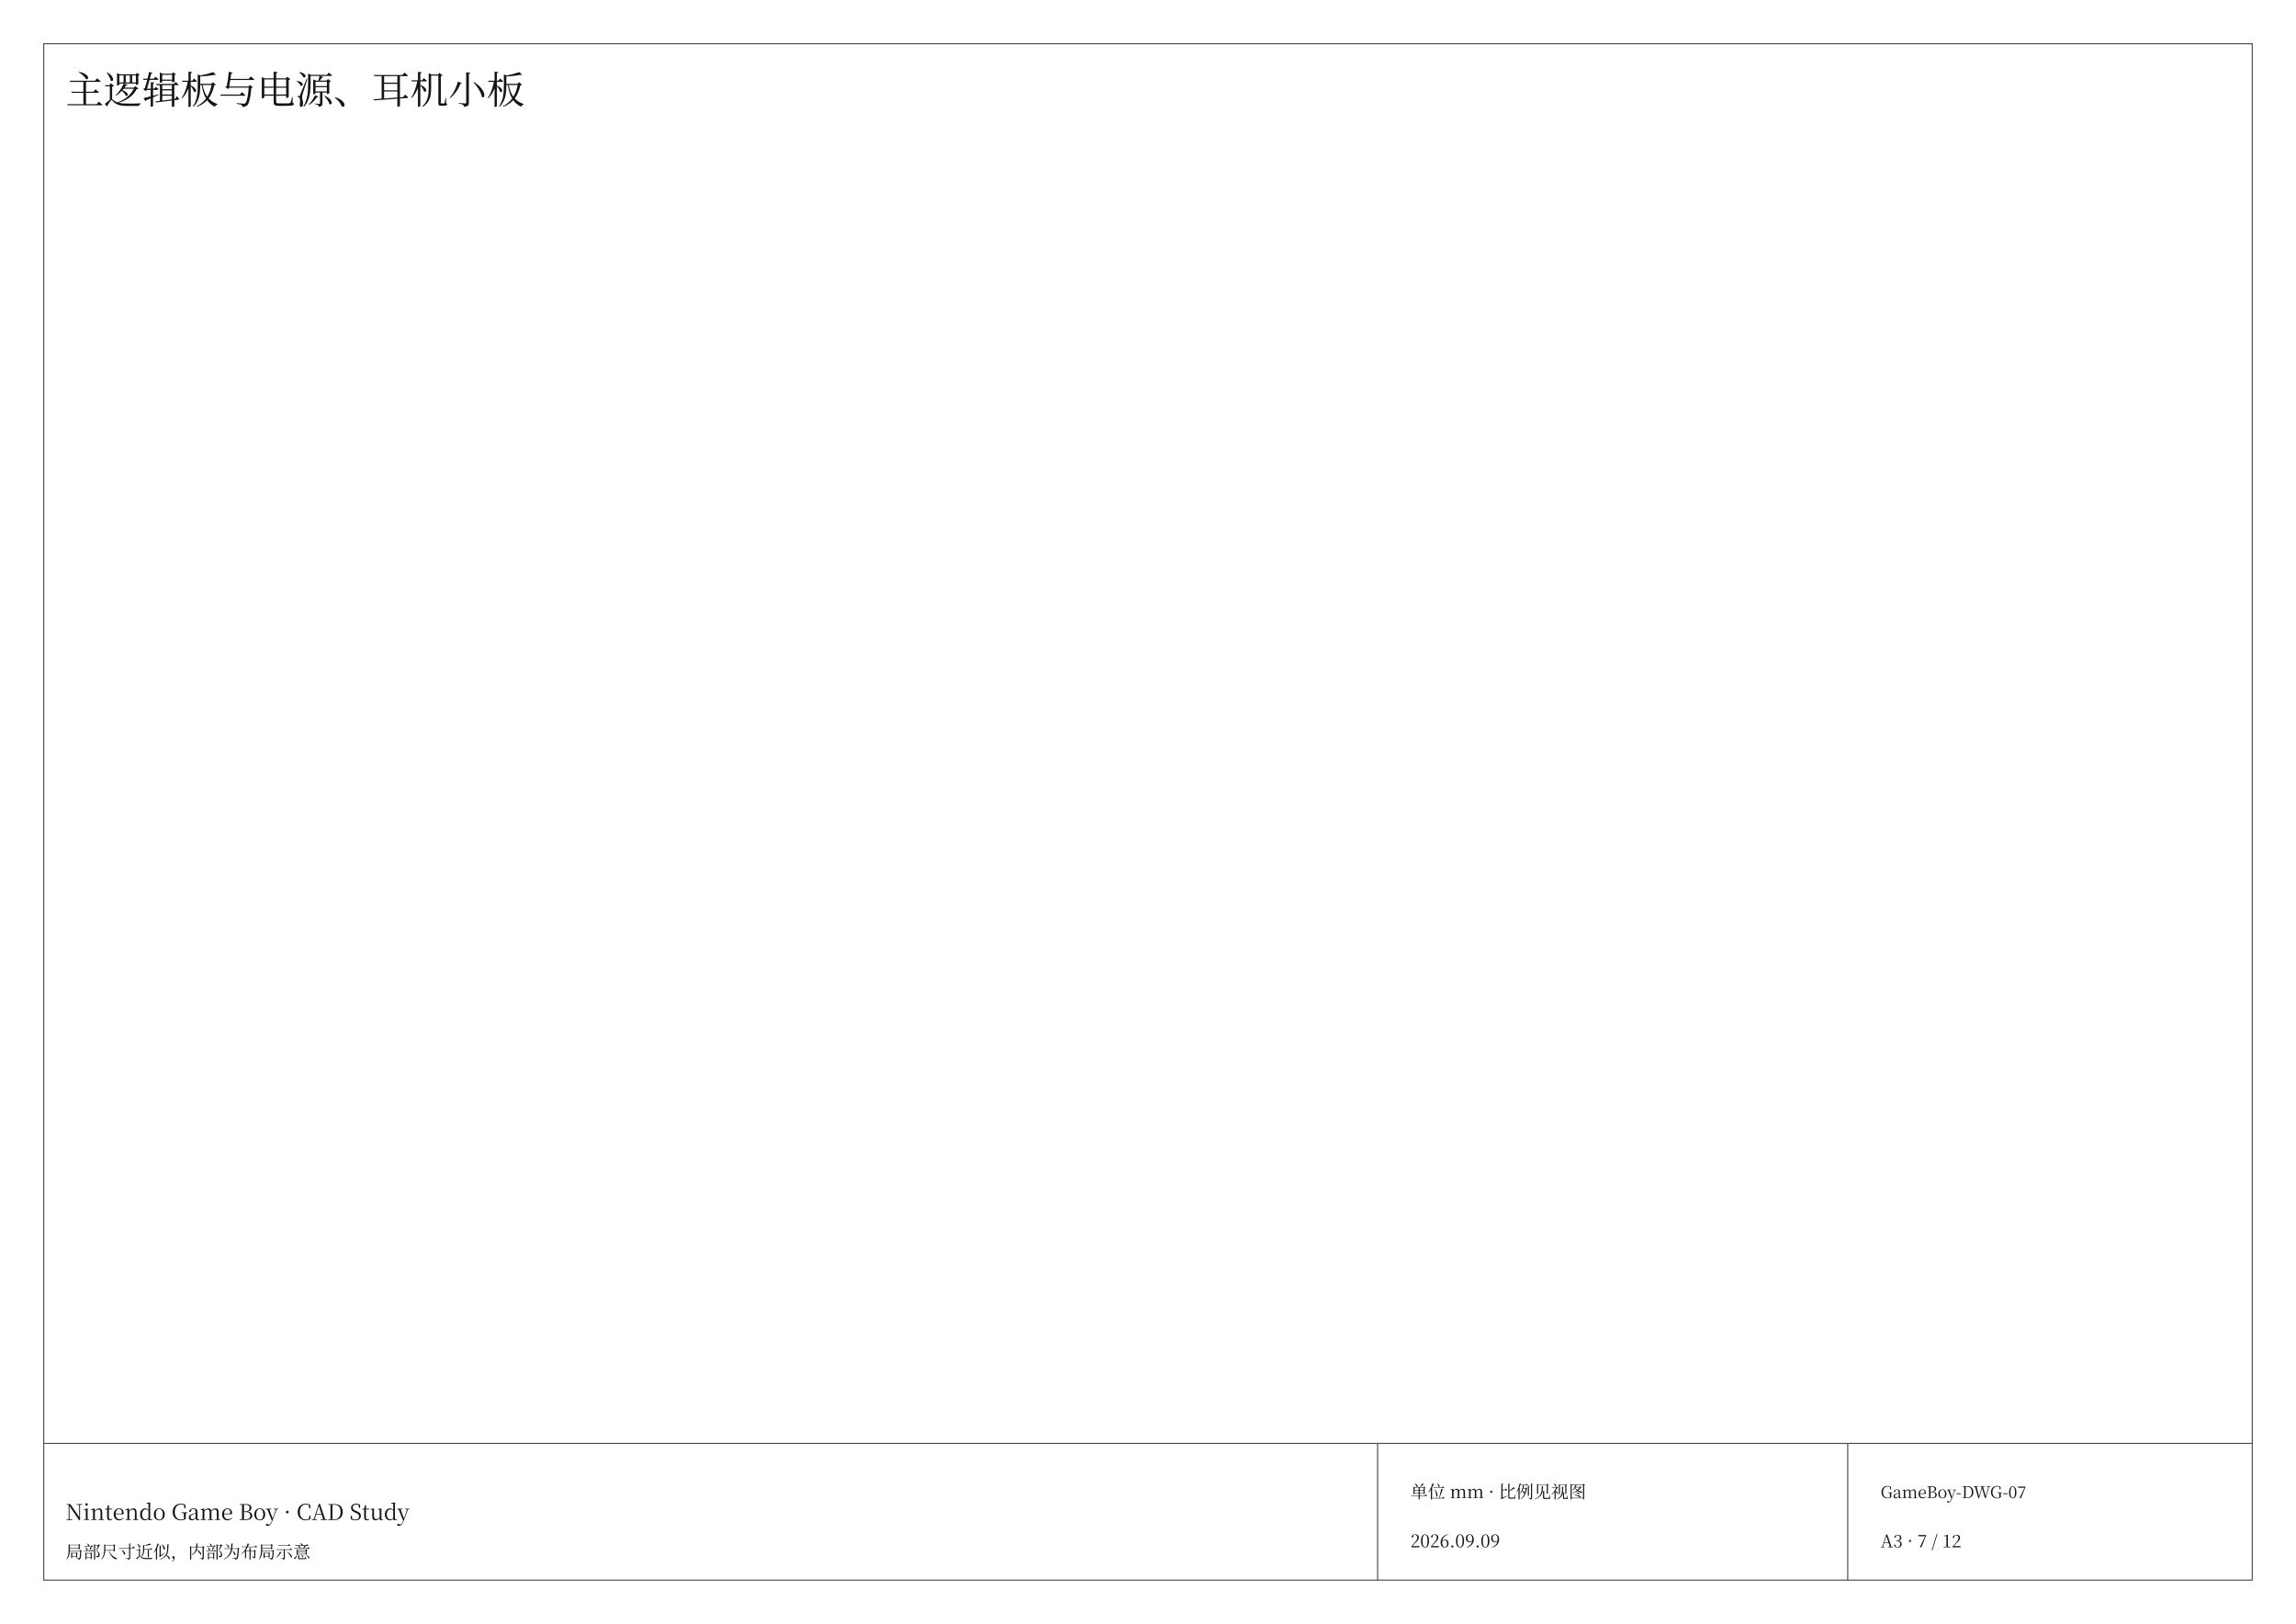
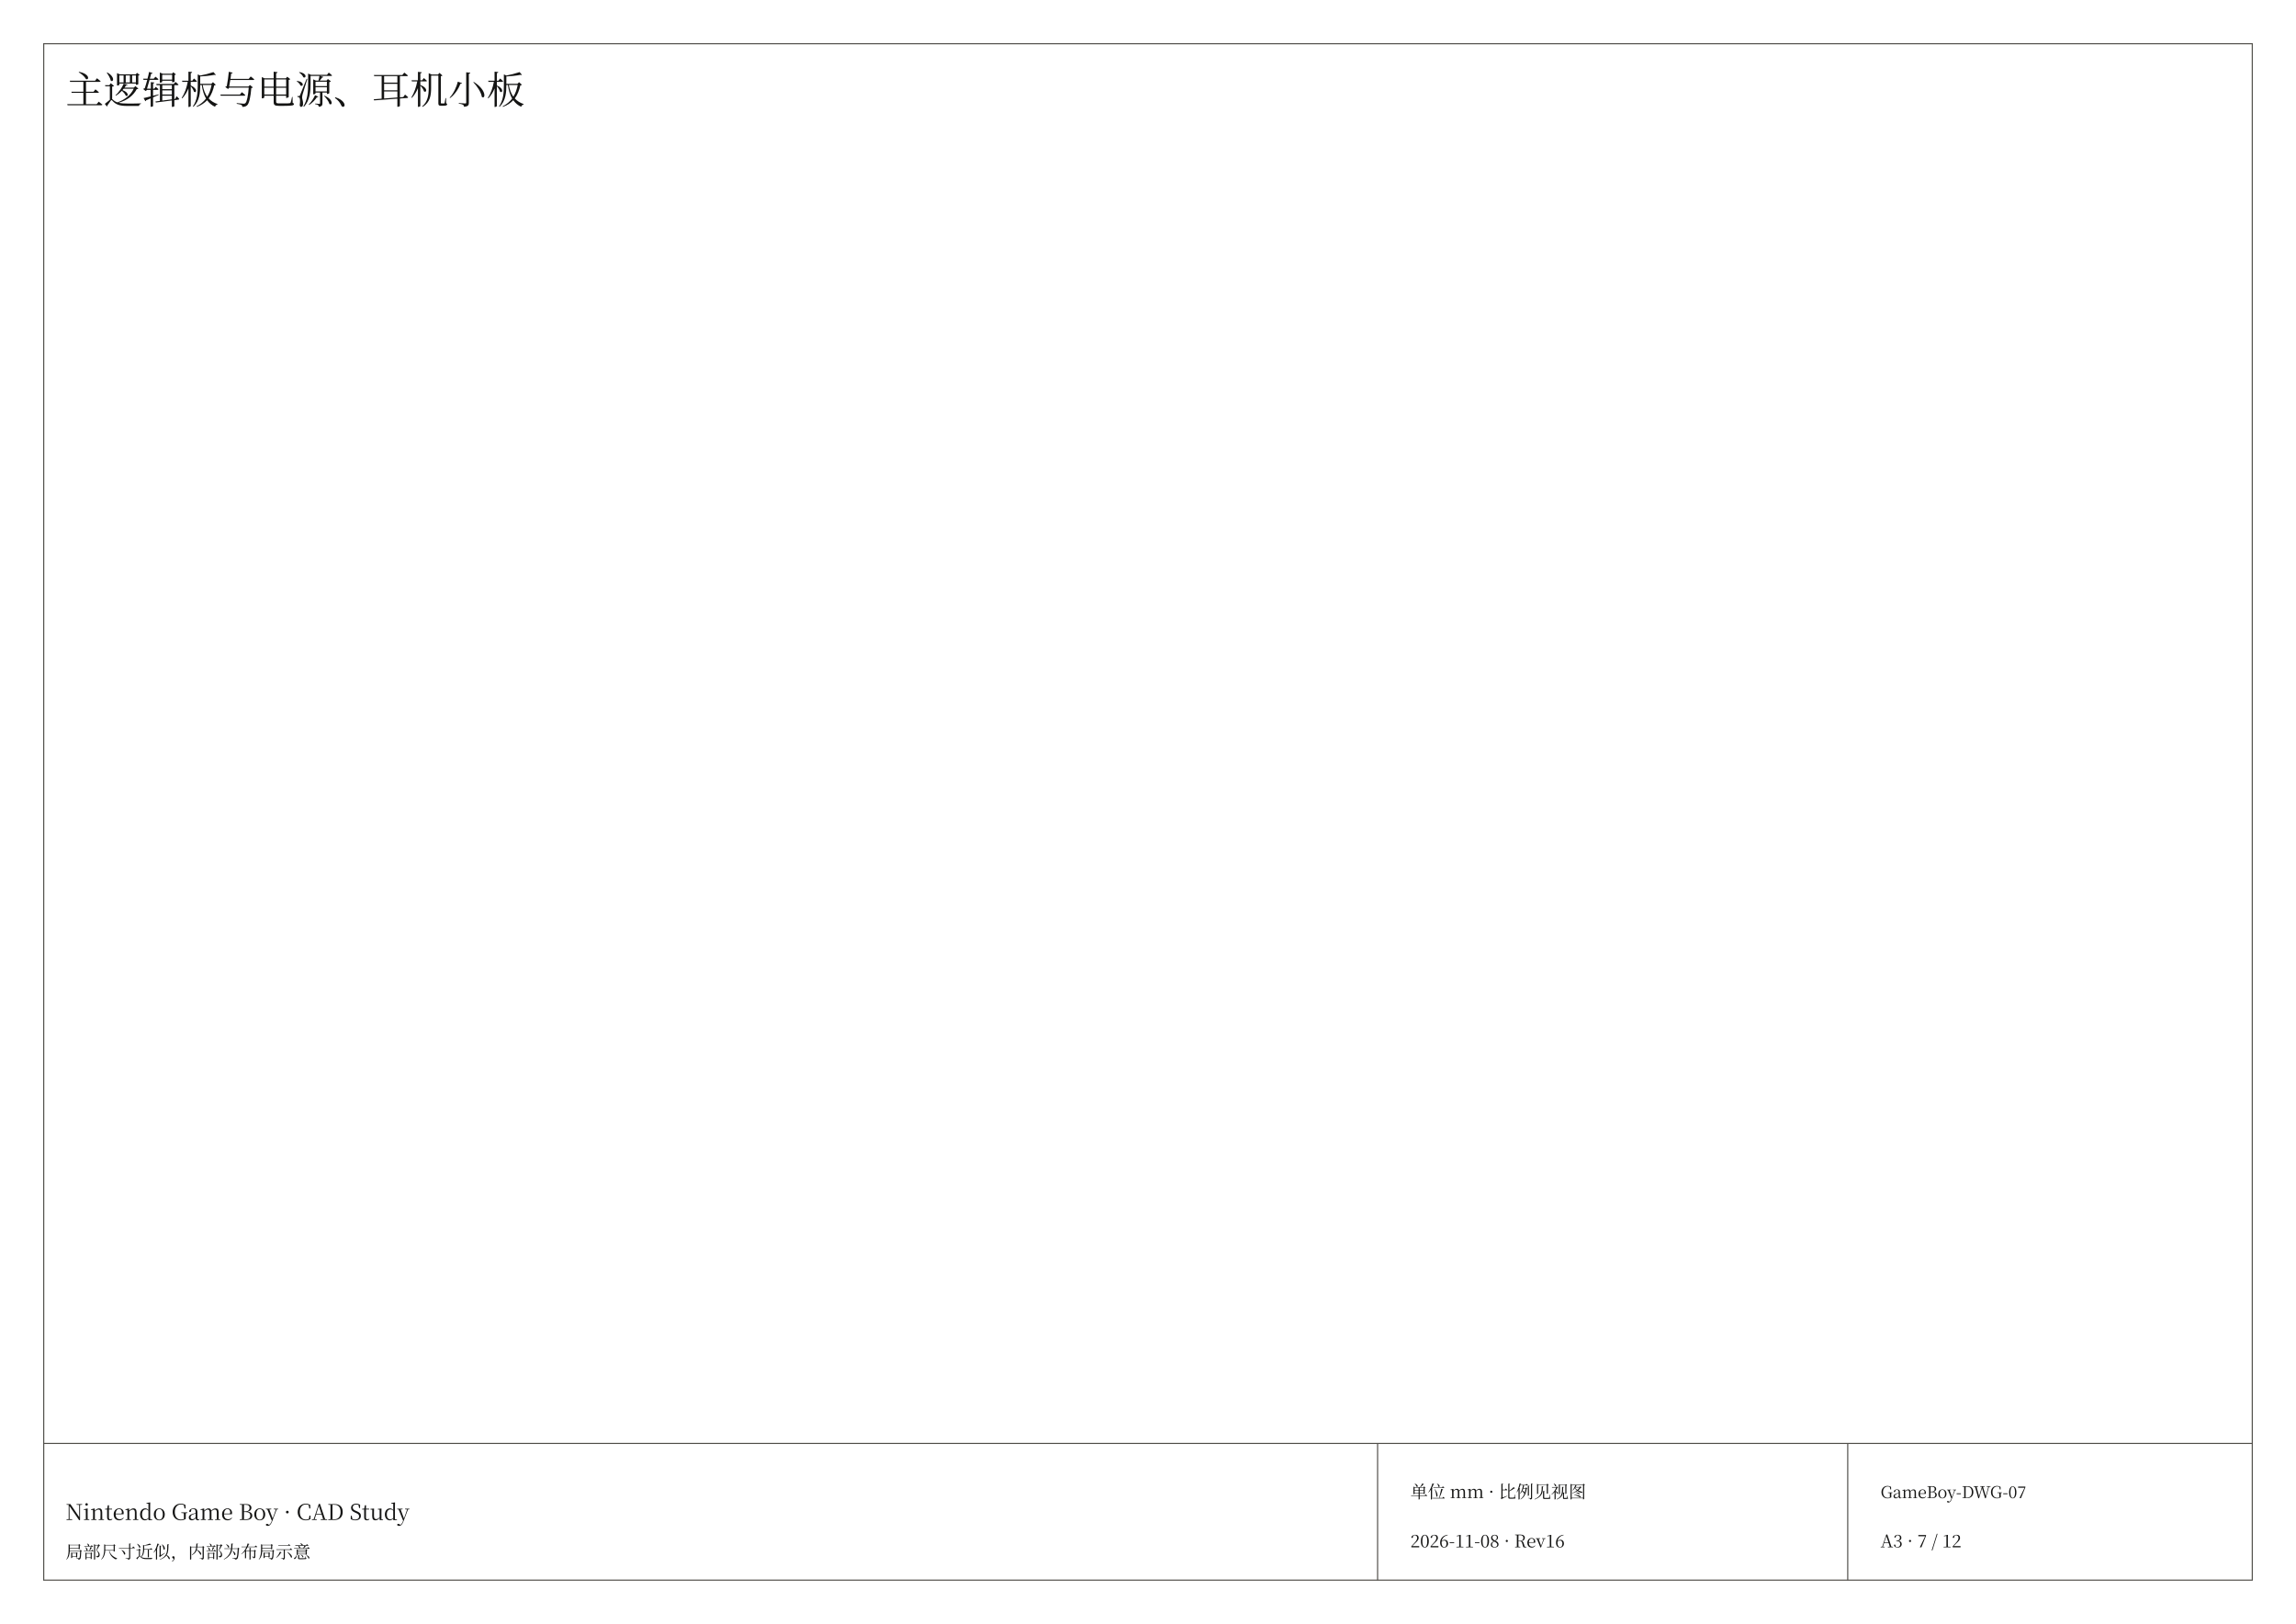
<svg xmlns="http://www.w3.org/2000/svg" width="420mm" height="297mm" viewBox="0 0 420 297">
  <g fill="none" stroke="#504e49" stroke-width=".2">
    <rect x="8" y="8" width="404" height="281" />
    <path d="M 8 264 H 412 M 252 264 V 289 M 338 264 V 289" />
  </g>
  <g font-family="Noto Serif CJK SC" fill="#141413">
    <text x="12" y="19" font-size="7.0">主逻辑板与电源、耳机小板</text>
    <text x="12" y="278" font-size="4.0">Nintendo Game Boy · CAD Study</text>
    <text x="12" y="285" font-size="3.2">局部尺寸近似，内部为布局示意</text>
    <text x="258" y="274" font-size="3.2">单位 mm · 比例见视图</text>
-     <text x="258" y="283" font-size="3.2">2026.09.09</text>
+     <text x="258" y="283" font-size="3.2">2026-11-08 · Rev16</text>
    <text x="344" y="274" font-size="3.0">GameBoy-DWG-07</text>
    <text x="344" y="283" font-size="3.2">A3 · 7 / 12</text>
  </g>
</svg>
